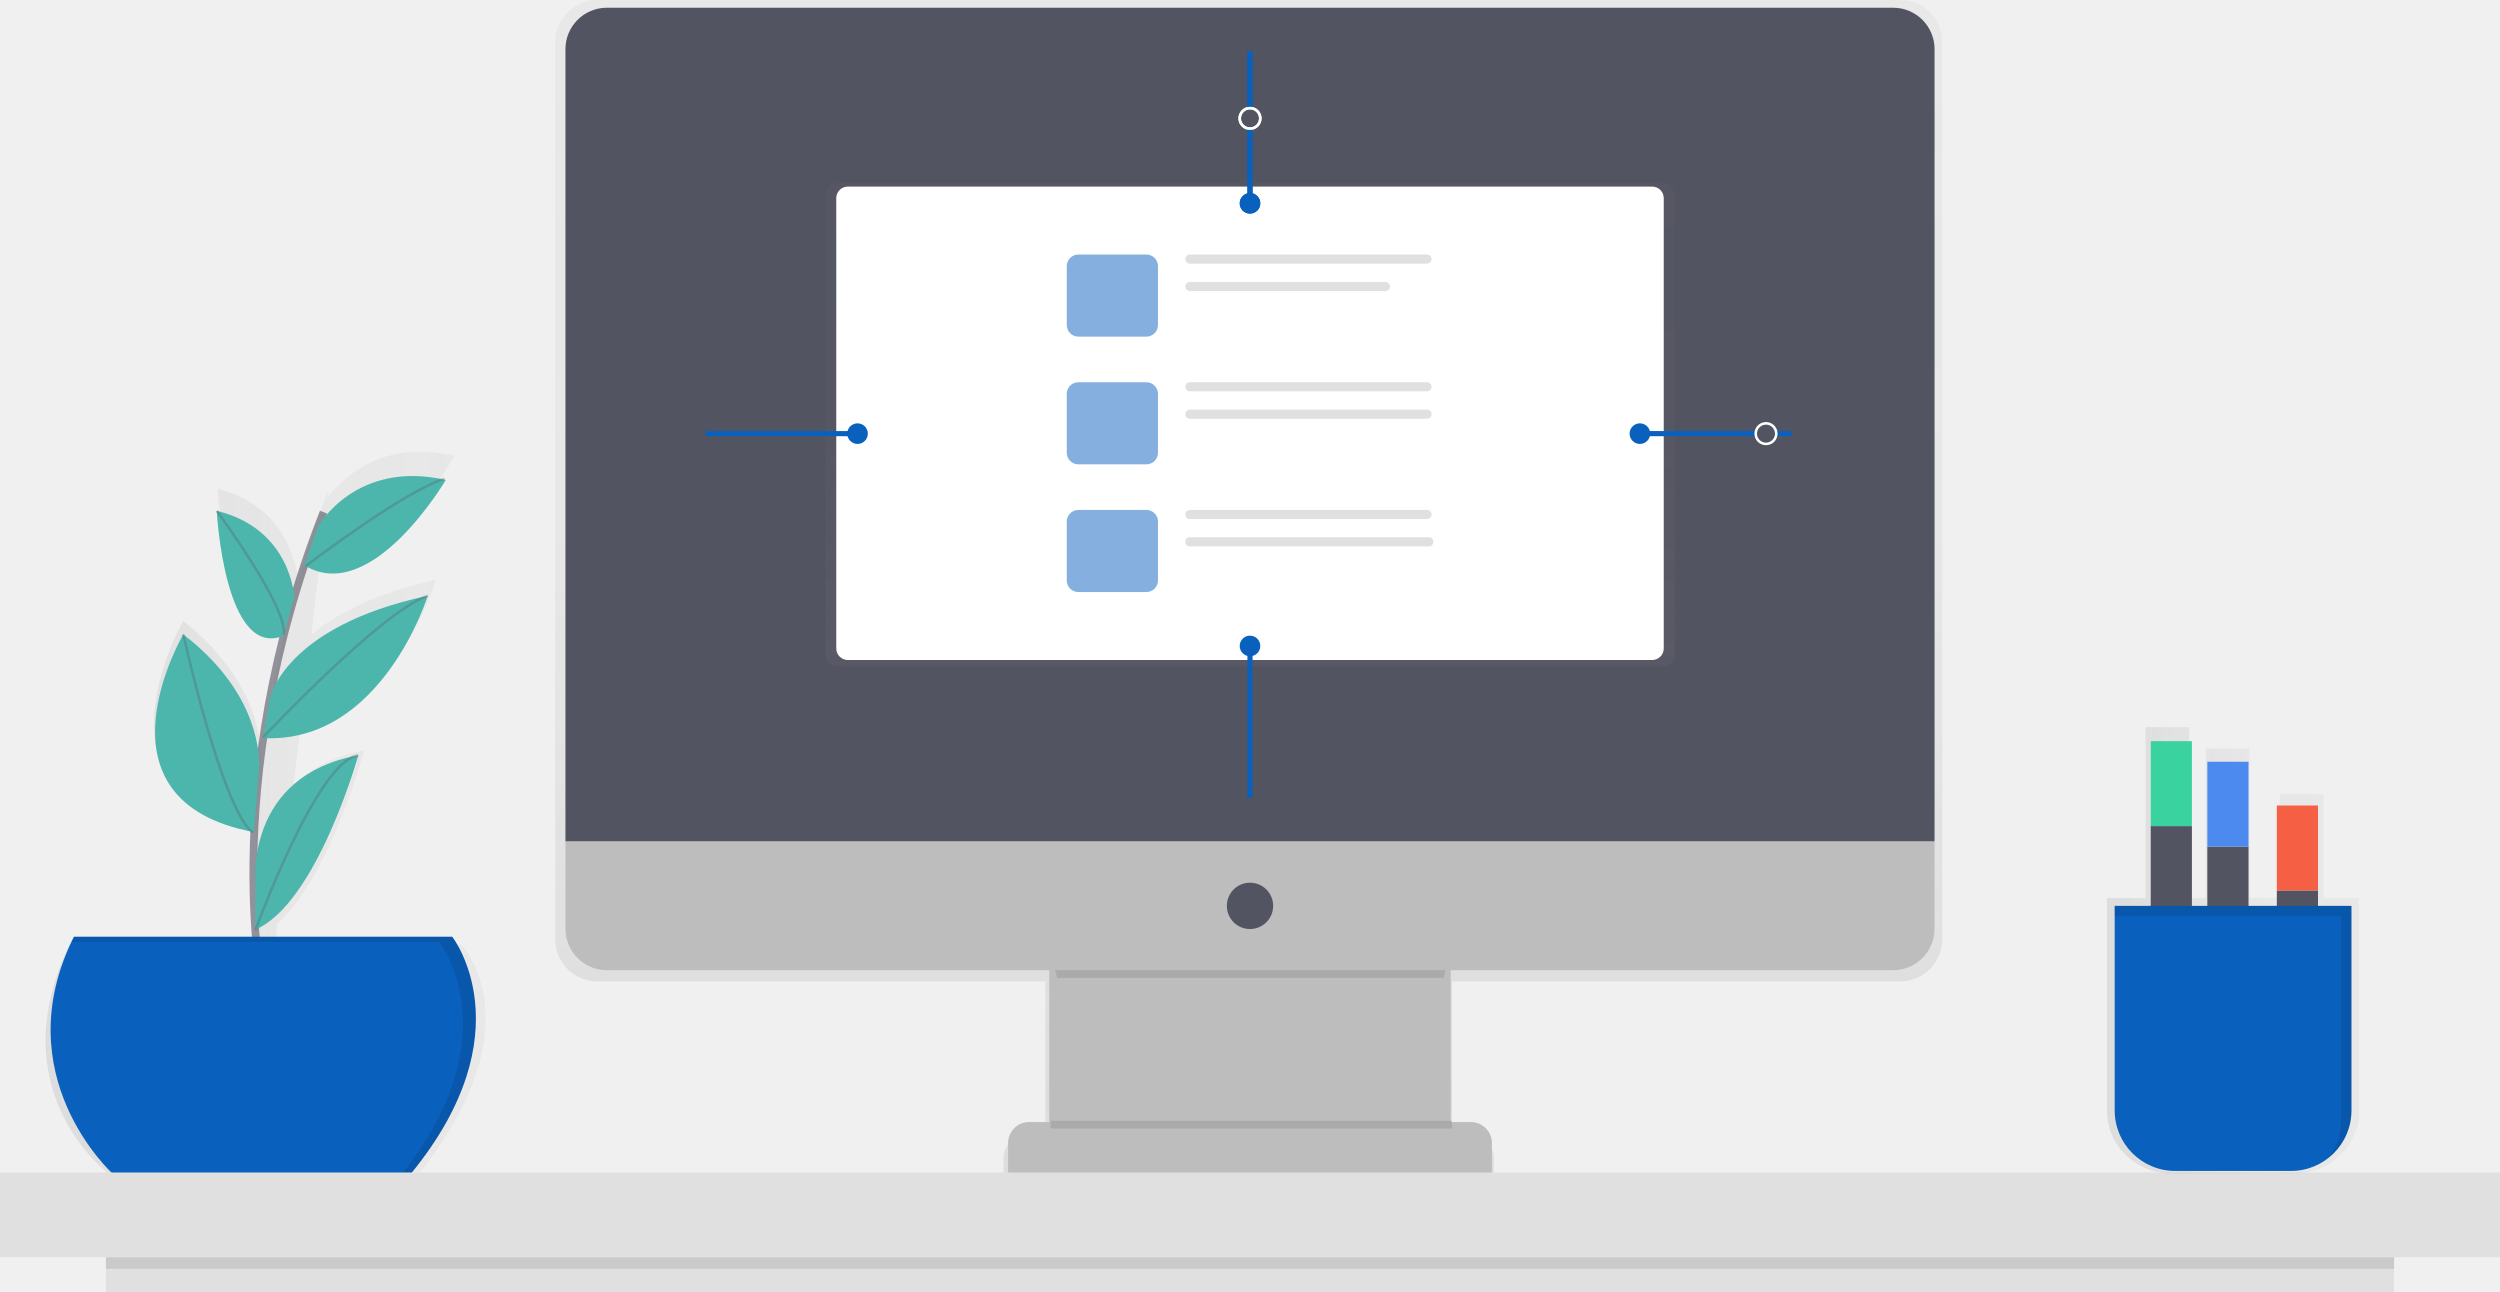
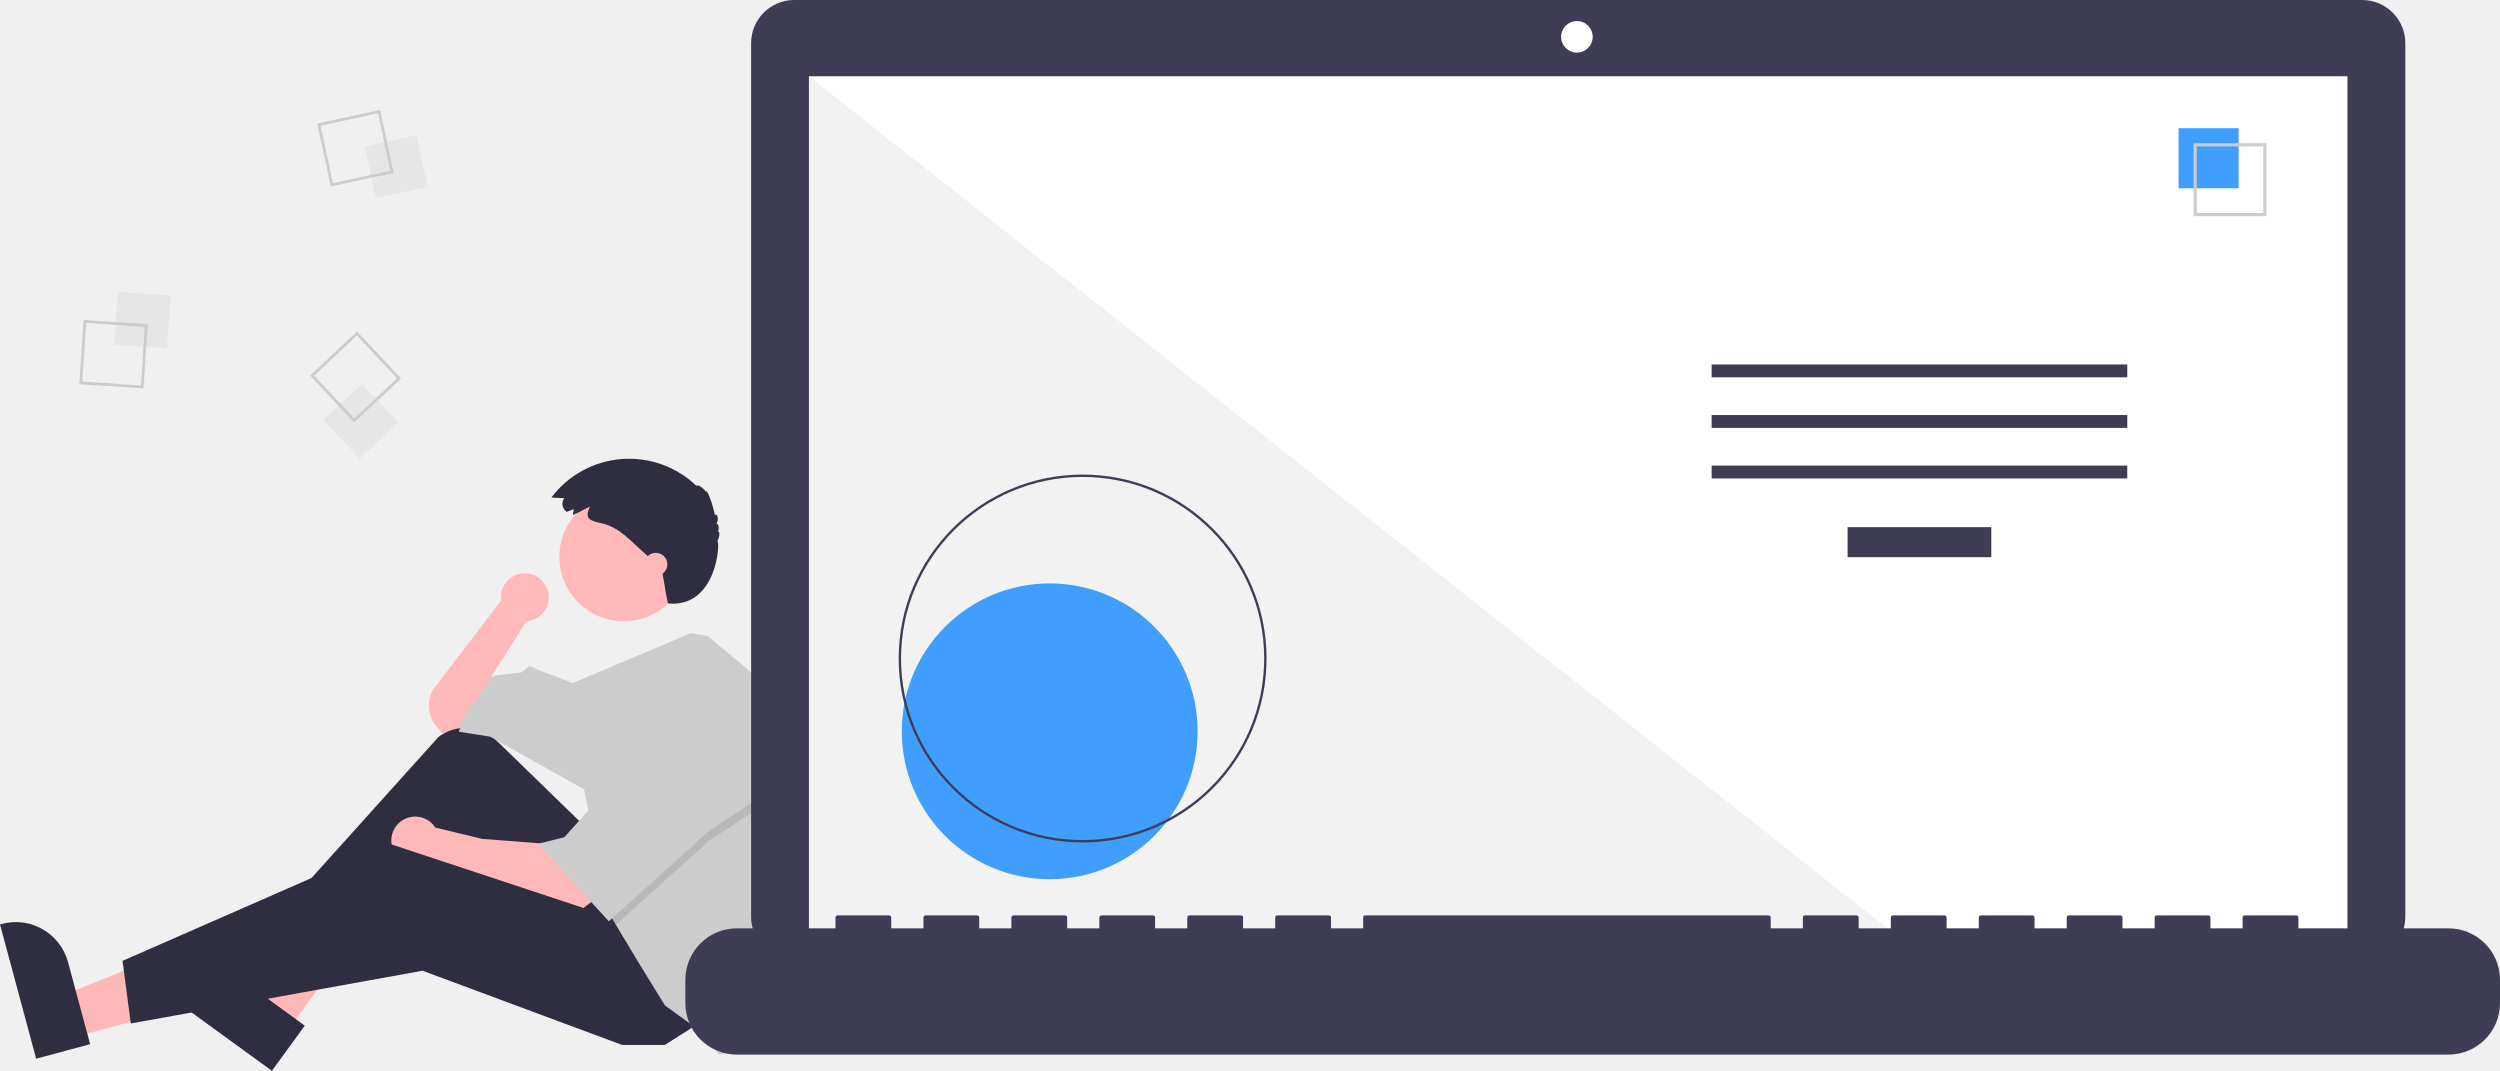
- <svg xmlns="http://www.w3.org/2000/svg" xmlns:xlink="http://www.w3.org/1999/xlink" id="a622e68e-7a65-46e9-94a9-d455de519afc" data-name="Layer 1" width="971.44" height="502" viewBox="0 0 971.44 502">
-   <defs>
-     <linearGradient id="341b0e5e-a21f-44db-b85f-76180f33f0d3" x1="599.5" y1="668.05" x2="599.5" y2="199" gradientUnits="userSpaceOnUse">
-       <stop offset="0" stop-color="gray" stop-opacity="0.25" />
-       <stop offset="0.54" stop-color="gray" stop-opacity="0.12" />
-       <stop offset="1" stop-color="gray" stop-opacity="0.1" />
-     </linearGradient>
-     <linearGradient id="9c19d1ba-0c1d-4cca-8c15-e6f3831a5e67" x1="485.72" y1="258.88" x2="485.72" y2="71.12" xlink:href="#341b0e5e-a21f-44db-b85f-76180f33f0d3" />
-     <linearGradient id="fe76f7c7-2126-4e48-920d-21143a22d340" x1="132" y1="515" x2="303" y2="515" xlink:href="#341b0e5e-a21f-44db-b85f-76180f33f0d3" />
-     <linearGradient id="2cf89a04-5a05-413b-983a-d2bc296cbb5e" x1="933" y1="568.28" x2="1031" y2="568.28" xlink:href="#341b0e5e-a21f-44db-b85f-76180f33f0d3" />
-   </defs>
-   <g opacity="0.7">
-     <path d="M852.69,199H346.31A16.37,16.37,0,0,0,330,215.42V563.94a16.37,16.37,0,0,0,16.31,16.42H520.47v60.16h-7.94a8.3,8.3,0,0,0-8.27,8.33v12.07h16.21v7.14H678.53v-7.14h16.21V648.85a8.3,8.3,0,0,0-8.27-8.33H679V640h-.51V580.36H852.69A16.37,16.37,0,0,0,869,563.94V215.42A16.37,16.37,0,0,0,852.69,199Z" transform="translate(-114.28 -199)" fill="url(#341b0e5e-a21f-44db-b85f-76180f33f0d3)" />
-   </g>
-   <rect x="407.72" y="371" width="156" height="92" fill="#bdbdbd" />
-   <g opacity="0.1">
-     <path d="M525.07,579H675.24c1.81-7.87,3.26-13,3.26-13h-157S523.11,571.11,525.07,579Z" transform="translate(-114.28 -199)" />
-   </g>
-   <path d="M235.82,3h499.8a16.1,16.1,0,0,1,16.1,16.1V327a0,0,0,0,1,0,0h-532a0,0,0,0,1,0,0V19.1A16.1,16.1,0,0,1,235.82,3Z" fill="#535461" />
-   <path d="M849.9,576H350.1A16.1,16.1,0,0,1,334,559.9V526H866v33.9A16.1,16.1,0,0,1,849.9,576Z" transform="translate(-114.28 -199)" fill="#bdbdbd" />
-   <circle cx="485.72" cy="352" r="9" fill="#535461" />
-   <path d="M399.89,436H571.55a8.17,8.17,0,0,1,8.17,8.17V456a0,0,0,0,1,0,0h-188a0,0,0,0,1,0,0V444.17A8.17,8.17,0,0,1,399.89,436Z" fill="#bdbdbd" />
-   <g opacity="0.5">
-     <rect x="320.72" y="71.12" width="330" height="187.76" rx="4.5" ry="4.5" fill="url(#9c19d1ba-0c1d-4cca-8c15-e6f3831a5e67)" />
-   </g>
-   <rect x="324.95" y="72.5" width="321.54" height="183.96" rx="4.5" ry="4.5" fill="#fff" />
-   <g opacity="0.5">
-     <rect x="414.52" y="98.91" width="35.44" height="31.9" rx="4.5" ry="4.5" fill="#0960bd" />
-   </g>
-   <rect x="460.59" y="98.91" width="95.69" height="3.54" rx="1.77" ry="1.77" fill="#e0e0e0" />
-   <rect x="460.59" y="109.55" width="79.54" height="3.54" rx="1.77" ry="1.77" fill="#e0e0e0" />
-   <g opacity="0.5">
-     <rect x="414.52" y="148.53" width="35.44" height="31.9" rx="4.5" ry="4.5" fill="#0960bd" />
-   </g>
-   <rect x="460.59" y="148.53" width="95.69" height="3.54" rx="1.77" ry="1.77" fill="#e0e0e0" />
-   <rect x="460.59" y="159.16" width="95.69" height="3.54" rx="1.77" ry="1.77" fill="#e0e0e0" />
-   <g opacity="0.5">
-     <rect x="414.52" y="198.15" width="35.44" height="31.9" rx="4.5" ry="4.5" fill="#0960bd" />
-   </g>
-   <rect x="460.59" y="198.15" width="95.69" height="3.54" rx="1.77" ry="1.77" fill="#e0e0e0" />
-   <rect x="460.59" y="208.78" width="96.33" height="3.54" rx="1.59" ry="1.59" fill="#e0e0e0" />
-   <line x1="485.72" y1="42" x2="485.72" y2="20" stroke="#0960bd" stroke-miterlimit="10" stroke-width="2" />
-   <line x1="485.72" y1="79" x2="485.72" y2="50.13" stroke="#0960bd" stroke-miterlimit="10" stroke-width="2" />
-   <circle cx="485.72" cy="79" r="4" fill="#0960bd" />
-   <circle cx="485.72" cy="46" r="4" fill="none" stroke="#fff" stroke-miterlimit="10" />
-   <line x1="485.72" y1="42" x2="485.72" y2="20" stroke="#0960bd" stroke-miterlimit="10" stroke-width="2" />
-   <line x1="485.72" y1="79" x2="485.72" y2="50.13" stroke="#0960bd" stroke-miterlimit="10" stroke-width="2" />
-   <circle cx="485.72" cy="79" r="4" fill="#0960bd" />
-   <circle cx="485.72" cy="46" r="4" fill="none" stroke="#fff" stroke-miterlimit="10" />
-   <line x1="485.72" y1="279" x2="485.72" y2="310" stroke="#0960bd" stroke-miterlimit="10" stroke-width="2" />
-   <line x1="485.72" y1="251" x2="485.72" y2="279.87" stroke="#0960bd" stroke-miterlimit="10" stroke-width="2" />
-   <circle cx="485.72" cy="251" r="4" fill="#0960bd" />
-   <line x1="305.72" y1="168.5" x2="274.22" y2="168.5" stroke="#0960bd" stroke-miterlimit="10" stroke-width="2" />
-   <line x1="333.22" y1="168.5" x2="304.35" y2="168.5" stroke="#0960bd" stroke-miterlimit="10" stroke-width="2" />
-   <circle cx="333.22" cy="168.5" r="4" fill="#0960bd" />
-   <g opacity="0.1">
-     <rect x="408.22" y="435.5" width="156" height="3" />
-   </g>
-   <g opacity="0.7">
-     <path d="M293.48,566.06H221.08l1-8.14c20.46-18.37,33.69-67.31,33.69-67.31a6.78,6.78,0,0,0-.87.18c-12,2.42-20.54,7.35-26.51,13.28l2.54-21.66c37.8-8.14,52.79-58.14,52.79-58.14-24.12,5.35-39.16,13.63-48.5,21.49l3.72-31.82c25.56,8.77,52-37.82,52-37.82l-1-.21.5-.32-.76.27c-28.25-6.09-43.35,10.06-48.25,16.77l.37-3.12q-1.12,3-2.18,5.88h0l0,.08q-3,8.13-5.49,16.06l0,0h0q-2.17,6.77-4.06,13.4l0-.06s-1.17-28.46-31.18-35.95c0,0,3.15,62.07,26.93,51.91h0c-2.2,9-4,17.66-5.56,26.07h0q-1.49,8.21-2.6,16l-.14.16.14-.12-.06.41v0h0q-1,7.07-1.7,13.78c.46-8.62-1.11-33.52-30.45-56.92,0,0-39,68.54,27.5,82,.15.13.3.26.44.38l-.1-.31.6.13.27-3.52a369.39,369.39,0,0,0,.23,44.1h0c.07,1,.14,2,.21,2.95H141.37c-27.94,57.79,15.52,89.46,15.52,89.46h120C323.49,596.66,293.48,566.06,293.48,566.06Zm-78-65.68h0v0Z" transform="translate(-114.28 -199)" fill="url(#fe76f7c7-2126-4e48-920d-21143a22d340)" />
-   </g>
-   <path d="M217,588s-19-83,23-190" transform="translate(-114.28 -199)" fill="none" stroke="#535461" stroke-miterlimit="10" stroke-width="3" opacity="0.6" />
-   <path d="M143,563H290s29,37-16,92H158S116,617,143,563Z" transform="translate(-114.28 -199)" fill="#0960bd" />
-   <path d="M237.89,403.5s14.61-26,49.61-18c0,0-28.93,49.26-55,33.13Z" transform="translate(-114.28 -199)" fill="#4db6ac" />
-   <path d="M228.63,431.09S227.5,404.5,198.5,397.5c0,0,3,58,26,48.5Z" transform="translate(-114.28 -199)" fill="#4db6ac" />
-   <path d="M219.15,470.36s5.35-27.86,61.35-39.86c0,0-17.86,57.62-63.93,55.31Z" transform="translate(-114.28 -199)" fill="#4db6ac" />
-   <path d="M214.61,501.63s5.89-29.13-29.11-56.13c0,0-38,64.67,27.48,76.83Z" transform="translate(-114.28 -199)" fill="#4db6ac" />
-   <path d="M213.56,541.67S209.5,500.5,253.5,492.5c0,0-16.07,57.49-40,67.74Z" transform="translate(-114.28 -199)" fill="#4db6ac" />
-   <path d="M233,419s38-29,54-34" transform="translate(-114.28 -199)" fill="none" stroke="#535461" stroke-miterlimit="10" opacity="0.3" />
-   <path d="M216.5,485.5s46-49,64-55" transform="translate(-114.28 -199)" fill="none" stroke="#535461" stroke-miterlimit="10" opacity="0.3" />
-   <path d="M198.5,397.5s28,38,26,48" transform="translate(-114.28 -199)" fill="none" stroke="#535461" stroke-miterlimit="10" opacity="0.3" />
-   <path d="M185.5,445.5s15,68,27,77" transform="translate(-114.28 -199)" fill="none" stroke="#535461" stroke-miterlimit="10" opacity="0.3" />
-   <path d="M213.5,560.5s24-66,40-68" transform="translate(-114.28 -199)" fill="none" stroke="#535461" stroke-miterlimit="10" opacity="0.3" />
-   <g opacity="0.1">
-     <path d="M290,563H143c-.33.67-.65,1.34-1,2H285s28.29,36.11-14.4,90H274C319,600,290,563,290,563Z" transform="translate(-114.28 -199)" />
-   </g>
-   <rect y="455.6" width="971.44" height="32.93" fill="#e0e0e0" />
-   <rect x="41.16" y="488.53" width="889.11" height="13.47" fill="#e0e0e0" />
-   <rect x="41.16" y="488.53" width="889.11" height="4.49" opacity="0.1" />
-   <line x1="690.22" y1="168.5" x2="696.22" y2="168.5" stroke="#0960bd" stroke-miterlimit="10" stroke-width="2" />
-   <line x1="637.22" y1="168.5" x2="682.1" y2="168.5" stroke="#0960bd" stroke-miterlimit="10" stroke-width="2" />
-   <circle cx="637.22" cy="168.5" r="4" fill="#0960bd" />
-   <circle cx="686.22" cy="168.5" r="4" fill="none" stroke="#fff" stroke-miterlimit="10" />
-   <g opacity="0.7">
-     <path d="M1027,643.88l.1-.15q.31-.48.61-1l.11-.19q.29-.49.55-1l.09-.17c.2-.39.39-.78.56-1.19h0a23.79,23.79,0,0,0,.94-2.51l.1-.33c.09-.31.18-.62.26-.93l.1-.44q.1-.42.18-.85c0-.16.06-.32.09-.48s.09-.56.13-.85,0-.33.06-.49.06-.61.08-.92c0-.14,0-.29,0-.43,0-.45,0-.91,0-1.36V548h-13.85V507.52h-17V548H988.39V489.86h-17V548H965V481.55h-17V548H933V630.6c0,13.48,11.21,24.4,25,24.4H1006a25.19,25.19,0,0,0,20.24-10.06l0,0Q1026.61,644.41,1027,643.88Z" transform="translate(-114.28 -199)" fill="url(#2cf89a04-5a05-413b-983a-d2bc296cbb5e)" />
-   </g>
-   <rect x="835.72" y="321" width="16" height="100" fill="#535461" />
-   <rect x="835.72" y="288" width="16" height="33" fill="#3ad29f" />
-   <rect x="857.72" y="329" width="16" height="100" fill="#535461" />
-   <rect x="857.72" y="296" width="16" height="33" fill="#4d8af0" />
-   <rect x="884.72" y="346" width="16" height="100" fill="#535461" />
-   <rect x="884.72" y="313" width="16" height="33" fill="#f55f44" />
-   <path d="M821.72,352h92a0,0,0,0,1,0,0v79.5a23.5,23.5,0,0,1-23.5,23.5h-45a23.5,23.5,0,0,1-23.5-23.5V352A0,0,0,0,1,821.72,352Z" fill="#0960bd" />
-   <g opacity="0.1">
-     <path d="M936,551v4h88v79.5a23.39,23.39,0,0,1-5,14.49,23.45,23.45,0,0,0,9-18.49V551Z" transform="translate(-114.28 -199)" />
-   </g>
+ <svg xmlns="http://www.w3.org/2000/svg" data-name="Layer 1" width="1019.484" height="436.681" viewBox="0 0 1019.484 436.681">
+   <path d="M314.028,475.274a9.751,9.751,0,1,0-19.407,1.282l-28.014,36.686a13.583,13.583,0,0,0,1.836,14.914l2.198,2.564,10.083-2.017,11.428-10.083L290.806,507.192l14.117-22.183-.018-.016A9.743,9.743,0,0,0,314.028,475.274Z" transform="translate(-90.2579 -231.6594)" fill="#ffb9b9" />
+   <polygon points="30.041 422.968 25.468 405.984 88.8 380.265 95.549 405.331 30.041 422.968" fill="#ffb8b8" />
+   <path d="M105.002,663.391,90.258,608.629l.693-.187a22.075,22.075,0,0,1,27.054,15.575l0.0.001L127.01,657.466Z" transform="translate(-90.2579 -231.6594)" fill="#2f2e41" />
+   <polygon points="117.278 420.254 103.054 409.91 136.185 350.121 157.179 365.388 117.278 420.254" fill="#ffb8b8" />
+   <path d="M201.137,668.341,155.271,634.985l.422-.58a22.075,22.075,0,0,1,30.835-4.87l.001.001L214.542,649.908Z" transform="translate(-90.2579 -231.6594)" fill="#2f2e41" />
+   <path d="M328.45,568.364l-35.795-34.773a18.076,18.076,0,0,0-23.668-1.322L201.401,607.352l6.05,9.411L271.984,573.069l43.694,57.139,41.678-20.838Z" transform="translate(-90.2579 -231.6594)" fill="#2f2e41" />
+   <path d="M312.989,575.758l-26.217-2.017-18.986-4.603a9.753,9.753,0,1,0-1.85,12.656l-.003.014,11.428,4.706,49.072,16.806,6.05-4.706Z" transform="translate(-90.2579 -231.6594)" fill="#ffb9b9" />
+   <polygon points="285.92 416.699 271.131 426.11 253.653 426.11 172.315 395.86 53.332 417.371 49.971 391.826 158.871 344.099 254.326 375.693 285.92 416.699" fill="#2f2e41" />
+   <circle cx="254.326" cy="227.132" r="26.217" fill="#ffb9b9" />
+   <path d="M412.417,563.463a150.631,150.631,0,0,1-7.388,46.592l-1.963,6.037-9.411,43.022-10.083,2.689-7.394-9.411-14.789-10.755L350.634,624.158,341.411,608.791l-2.877-4.8-10.083-50.416-38.317-21.511-12.772-2.017,2.689-7.394,11.428-15.461L302.906,505.847l3.361-2.689,2.689,1.344,14.823,5.71,48.057-20.304,7.031,1.15L403.067,511.225A150.499,150.499,0,0,1,412.417,563.463Z" transform="translate(-90.2579 -231.6594)" fill="#ccc" />
+   <polygon points="314.825 325.949 289.281 342.754 251.153 377.131 248.276 372.332 240.209 331.999 242.226 331.999 263.065 293.683 314.825 325.949" opacity="0.1" style="isolation:isolate" />
+   <polygon points="263.065 289.649 242.226 327.965 230.126 341.41 219.371 344.099 248.276 375.693 289.281 338.721 314.825 321.915 263.065 289.649" fill="#ccc" />
+   <path d="M324.193,439.299l-2.841,1.093a3.965,3.965,0,0,1-1.06-5.507q.023-.034.047-.067l-5.249-.246a39.637,39.637,0,0,1,59.173-4.77c.239-.823,2.844.778,3.908,2.402.357-1.339,2.8,5.135,3.664,9.712.4-1.524,1.938.936.591,3.297.854-.125,1.239,2.059.578,3.276.934-.439.777,2.169-.236,3.911,1.333-.118-.114,27.331-20.114,25.331-1.392-6.397-1-6-2.64-14.226-.763-.81-1.599-1.548-2.433-2.284l-4.513-3.983c-5.247-4.632-10.021-10.348-17.011-12.08-4.804-1.19-7.841-1.458-5.223-6.872-2.365.987-4.574,2.455-6.961,3.372C323.905,440.902,324.239,440.055,324.193,439.299Z" transform="translate(-90.2579 -231.6594)" fill="#2f2e41" />
+   <circle cx="267.434" cy="230.157" r="4.706" fill="#ffb9b9" />
+   <rect x="137.514" y="351.376" width="21.61" height="21.61" transform="translate(-313.1754 254.4458) rotate(-86.18992)" fill="#e6e6e6" style="isolation:isolate" />
+   <path d="M124.344,362.131l26.183,1.744-1.744,26.183-26.183-1.744Zm24.969,2.806-23.906-1.592-1.592,23.906,23.906,1.592Z" transform="translate(-90.2579 -231.6594)" fill="#ccc" />
+   <rect x="241.009" y="288.772" width="21.61" height="21.61" transform="translate(-147.5724 -172.0746) rotate(-12.12675)" fill="#e6e6e6" style="isolation:isolate" />
+   <path d="M245.278,276.51l5.513,25.655-25.655,5.513-5.513-25.655Zm4.157,24.779-5.033-23.424-23.424,5.033,5.033,23.424Z" transform="translate(-90.2579 -231.6594)" fill="#ccc" />
+   <rect x="226.603" y="392.674" width="21.61" height="21.61" transform="translate(-301.9456 39.64172) rotate(-43.12712)" fill="#e6e6e6" style="isolation:isolate" />
+   <path d="M253.815,385.997,234.663,403.935l-17.939-19.152,19.152-17.939Zm-19.099,16.326,17.486-16.379-16.379-17.486-17.486,16.379Z" transform="translate(-90.2579 -231.6594)" fill="#ccc" />
+   <path d="M1053.535,231.659H414.152a17.598,17.598,0,0,0-17.599,17.598v356.252a17.599,17.599,0,0,0,17.599,17.599H1053.535a17.599,17.599,0,0,0,17.599-17.599V249.258a17.599,17.599,0,0,0-17.599-17.598Z" transform="translate(-90.2579 -231.6594)" fill="#3f3d56" />
+   <rect x="329.89" y="31.101" width="627.391" height="353.913" fill="#fff" />
+   <circle cx="643.049" cy="15.014" r="6.435" fill="#fff" />
+   <polygon points="777.858 385.015 329.89 385.015 329.89 31.102 777.858 385.015" fill="#f2f2f2" style="isolation:isolate" />
+   <circle cx="428.058" cy="298.224" r="60.307" fill="#409eff" />
+   <path d="M531.741,575.21a75.016,75.016,0,1,1,75.016-75.016A75.016,75.016,0,0,1,531.741,575.21Zm0-149.051A74.035,74.035,0,1,0,605.776,500.194a74.035,74.035,0,0,0-74.035-74.035Z" transform="translate(-90.2579 -231.6594)" fill="#3f3d56" />
+   <rect x="753.437" y="214.97" width="58.605" height="12.246" fill="#3f3d56" />
+   <rect x="697.991" y="148.627" width="169.497" height="5.248" fill="#3f3d56" />
+   <rect x="697.991" y="169.246" width="169.497" height="5.248" fill="#3f3d56" />
+   <rect x="697.991" y="189.866" width="169.497" height="5.248" fill="#3f3d56" />
+   <rect x="888.401" y="52.282" width="24.492" height="24.492" fill="#409eff" />
+   <path d="M1014.522,319.804h-29.74v-29.74h29.74Zm-28.447-1.293h27.154V291.357H986.075Z" transform="translate(-90.2579 -231.6594)" fill="#ccc" />
+   <path d="M1088.749,610.239h-61.229v-4.412a.875.875,0,0,0-.875-.875h-20.993a.875.875,0,0,0-.875.875v4.412H991.657v-4.412a.875.875,0,0,0-.875-.875H969.789a.875.875,0,0,0-.875.875h0v4.412H955.794v-4.412a.875.875,0,0,0-.875-.875h-20.993a.875.875,0,0,0-.875.875h0v4.412H919.931v-4.412a.875.875,0,0,0-.875-.875H898.064a.875.875,0,0,0-.875.875v4.412H884.068v-4.412a.875.875,0,0,0-.875-.875H862.201a.875.875,0,0,0-.875.875h0v4.412H848.205v-4.412a.875.875,0,0,0-.875-.875H826.338a.875.875,0,0,0-.875.875h0v4.412H812.343v-4.412a.875.875,0,0,0-.875-.875H647.023a.875.875,0,0,0-.875.875h0v4.412H633.028v-4.412a.875.875,0,0,0-.875-.875H611.161a.875.875,0,0,0-.875.875h0v4.412h-13.121v-4.412a.875.875,0,0,0-.875-.875h-20.993a.875.875,0,0,0-.875.875h0v4.412H561.302v-4.412a.875.875,0,0,0-.875-.875H539.435a.875.875,0,0,0-.875.875h0v4.412H525.44v-4.412a.875.875,0,0,0-.875-.875H503.572a.875.875,0,0,0-.875.875h0v4.412h-13.121v-4.412a.875.875,0,0,0-.875-.875H467.709a.875.875,0,0,0-.875.875v4.412H453.714v-4.412a.875.875,0,0,0-.875-.875H431.846a.875.875,0,0,0-.875.875h0v4.412H390.735A20.993,20.993,0,0,0,369.742,631.232v9.492A20.993,20.993,0,0,0,390.735,661.717h698.014a20.993,20.993,0,0,0,20.993-20.993V631.232A20.993,20.993,0,0,0,1088.749,610.239Z" transform="translate(-90.2579 -231.6594)" fill="#3f3d56" />
</svg>
